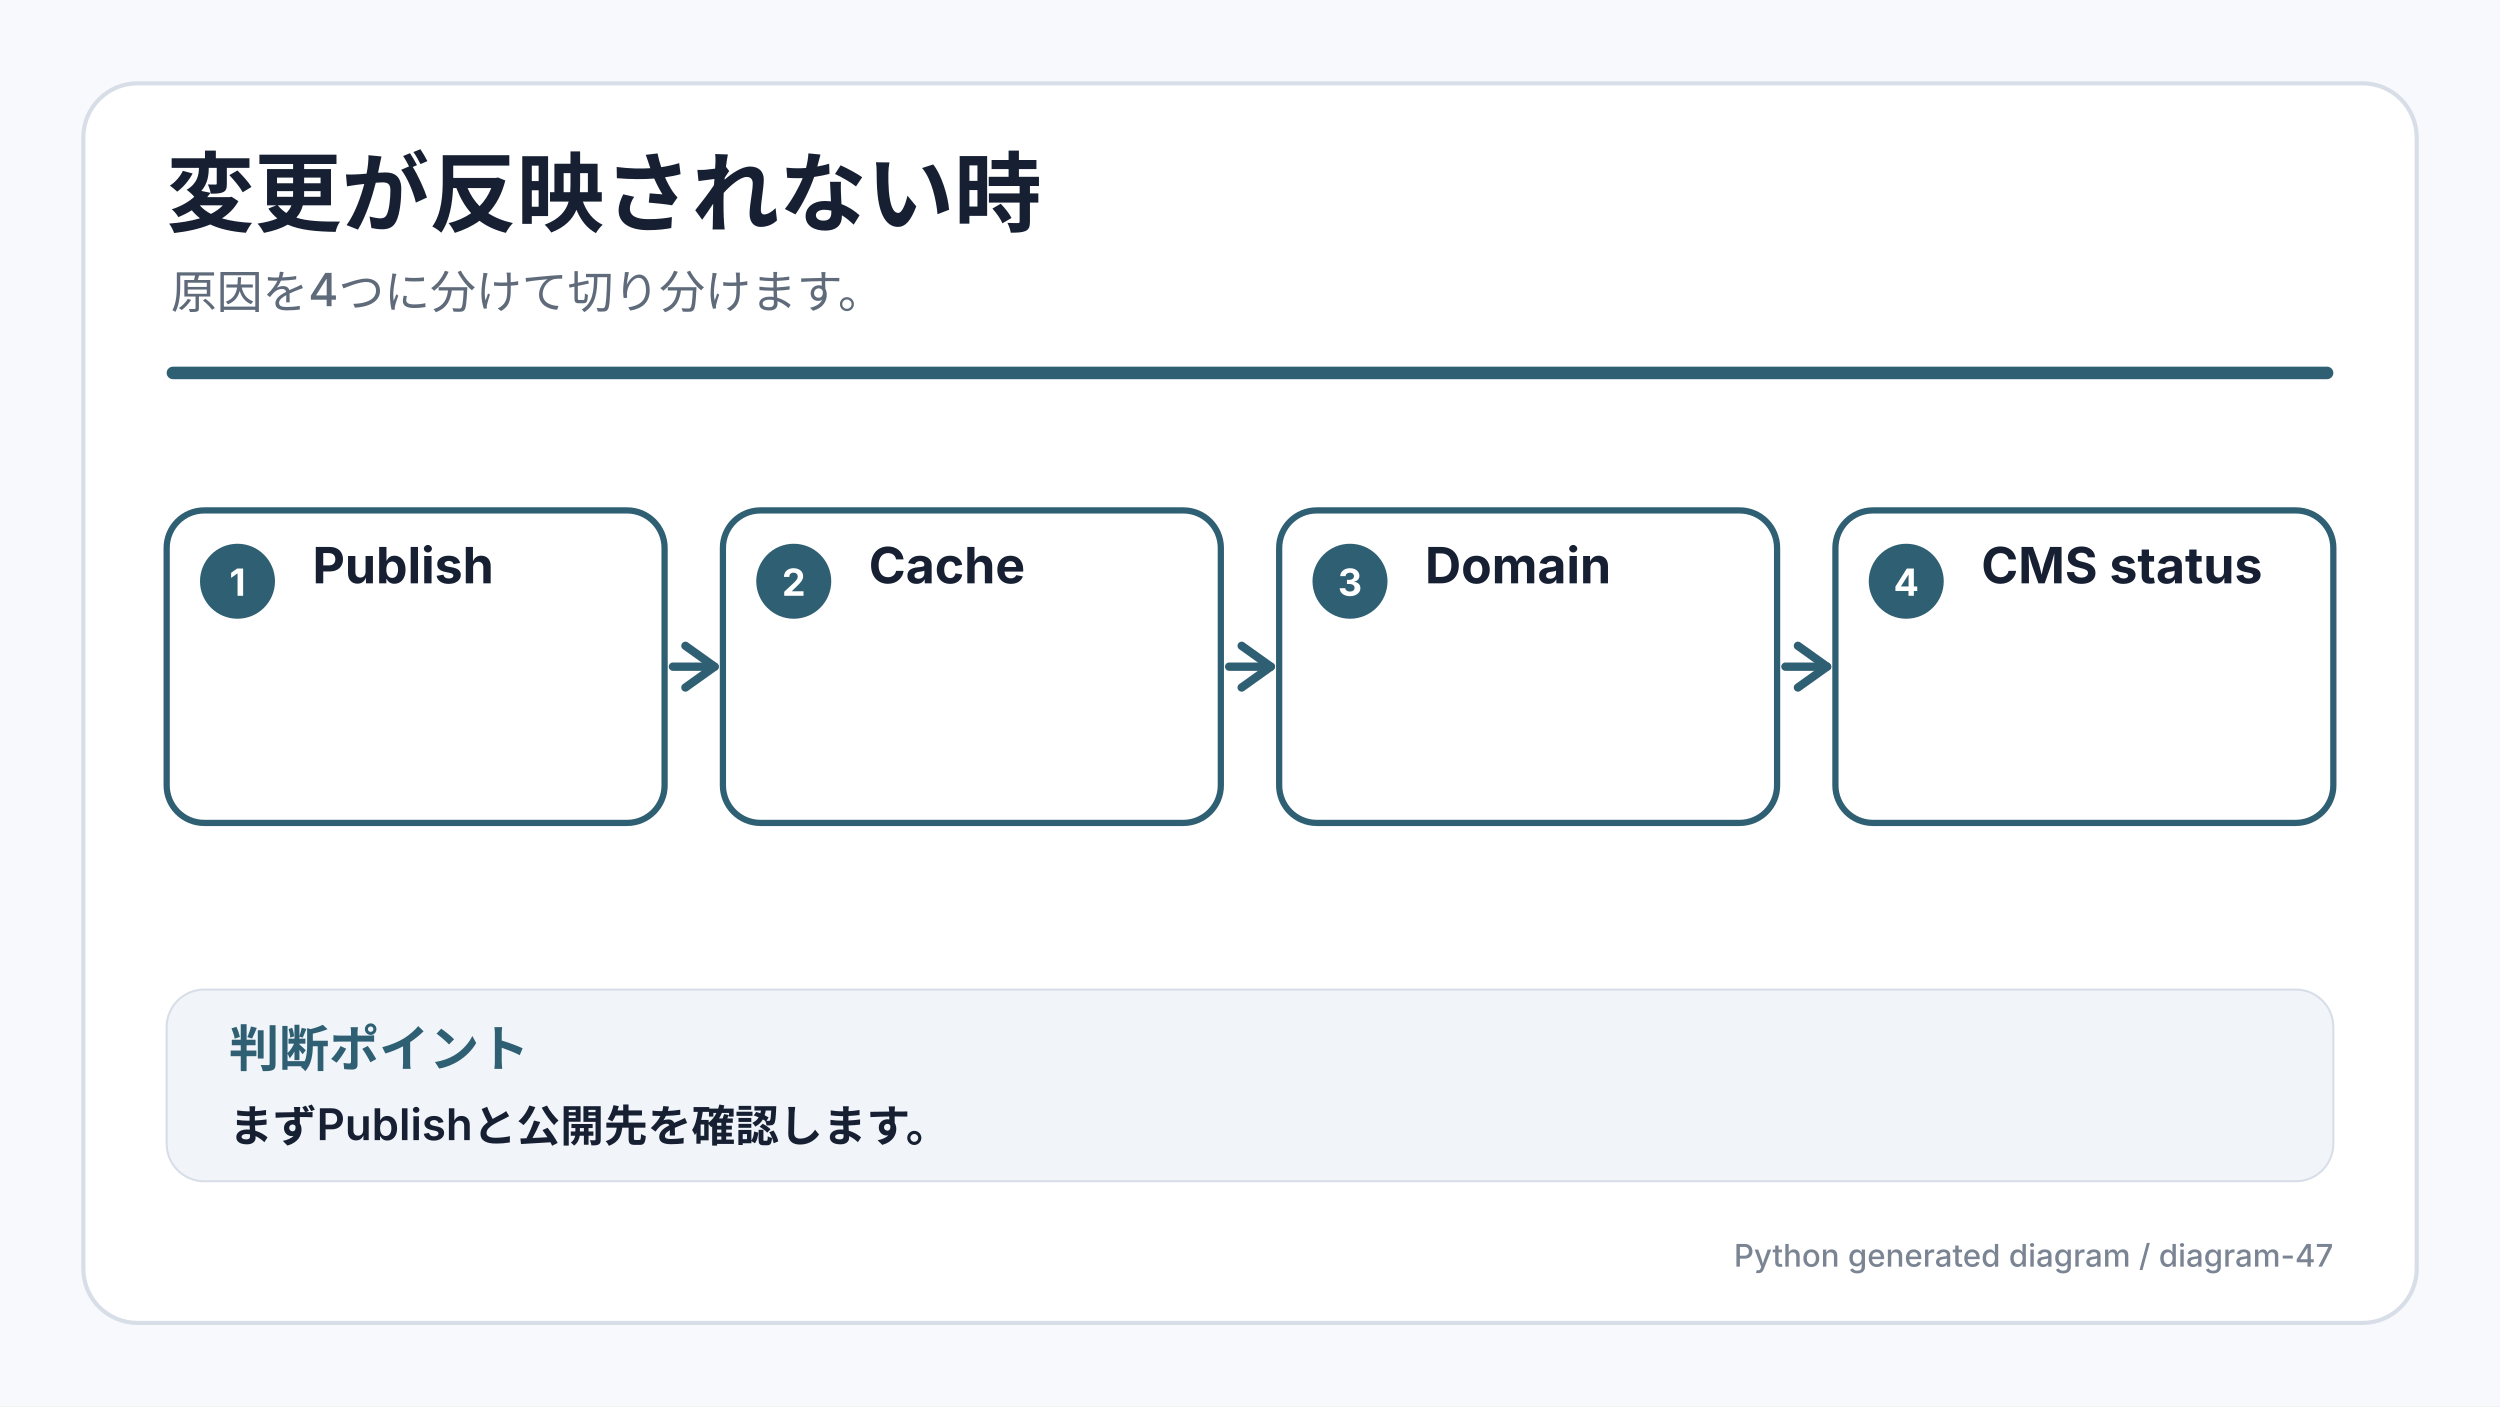
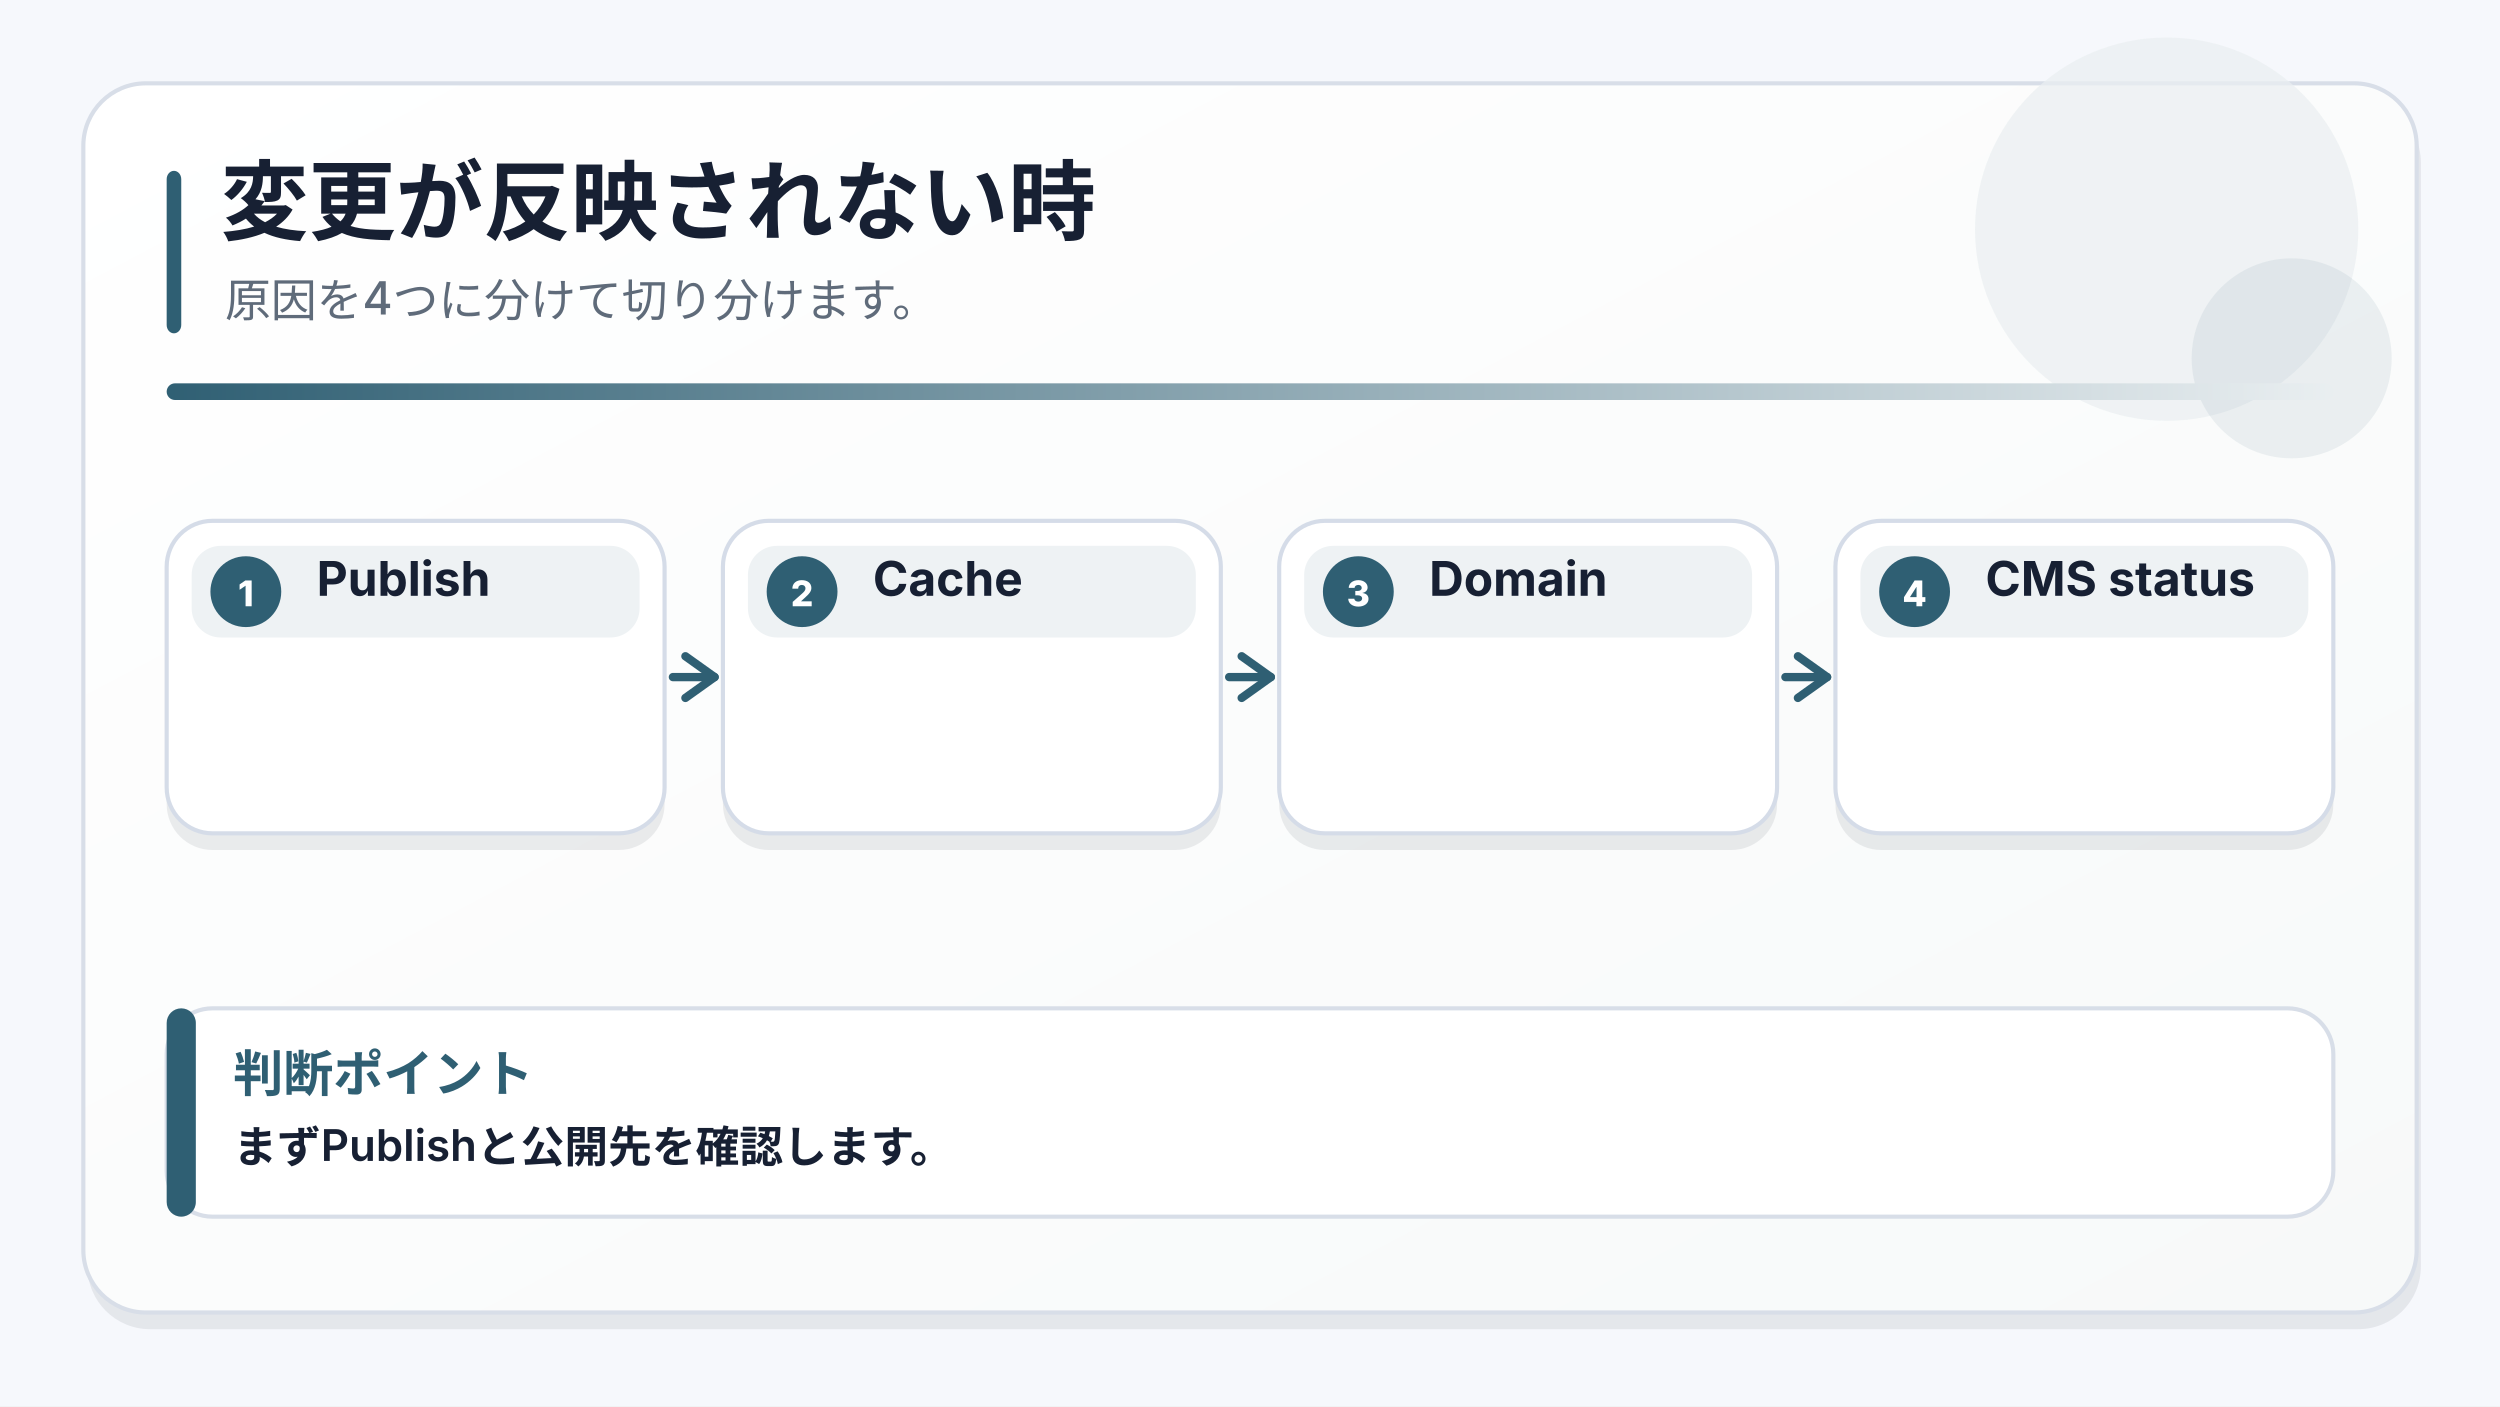
<svg xmlns="http://www.w3.org/2000/svg" width="1200" height="675" viewBox="0 0 1200 675" role="img">
-   <rect width="1200" height="675" fill="#F7F9FC" />
-   <rect x="40" y="40" width="1120" height="595" rx="26" fill="#ffffff" stroke="#D8DEE8" stroke-width="2" />
-   <text x="80" y="108" font-family="-apple-system, BlinkMacSystemFont, Segoe UI, sans-serif" font-size="42" font-weight="800" fill="#172033" text-anchor="start">変更が反映されない時</text>
-   <text x="82" y="148" font-family="-apple-system, BlinkMacSystemFont, Segoe UI, sans-serif" font-size="22" font-weight="500" fill="#5F6B7A" text-anchor="start">原因を4つに分けて切り分けます。</text>
-   <rect x="80" y="176" width="1040" height="6" rx="3" fill="#2F5F73" />
-   <rect x="80" y="245" width="239" height="150" rx="18" fill="#ffffff" stroke="#2F5F73" stroke-width="3" />
-   <circle cx="114" cy="279" r="18" fill="#2F5F73" />
-   <text x="114" y="286" font-family="-apple-system, BlinkMacSystemFont, Segoe UI, sans-serif" font-size="18" font-weight="700" fill="#ffffff" text-anchor="middle">1</text>
-   <text x="150" y="280" font-family="-apple-system, BlinkMacSystemFont, Segoe UI, sans-serif" font-size="24" font-weight="700" fill="#172033" text-anchor="start">Publish</text>
-   <line x1="323" y1="320" x2="343" y2="320" stroke="#2F5F73" stroke-width="4" stroke-linecap="round" />
-   <path d="M 329 310 L 343 320 L 329 330" fill="none" stroke="#2F5F73" stroke-width="4" stroke-linecap="round" stroke-linejoin="round" />
-   <rect x="347" y="245" width="239" height="150" rx="18" fill="#ffffff" stroke="#2F5F73" stroke-width="3" />
-   <circle cx="381" cy="279" r="18" fill="#2F5F73" />
-   <text x="381" y="286" font-family="-apple-system, BlinkMacSystemFont, Segoe UI, sans-serif" font-size="18" font-weight="700" fill="#ffffff" text-anchor="middle">2</text>
-   <text x="417" y="280" font-family="-apple-system, BlinkMacSystemFont, Segoe UI, sans-serif" font-size="24" font-weight="700" fill="#172033" text-anchor="start">Cache</text>
-   <line x1="590" y1="320" x2="610" y2="320" stroke="#2F5F73" stroke-width="4" stroke-linecap="round" />
-   <path d="M 596 310 L 610 320 L 596 330" fill="none" stroke="#2F5F73" stroke-width="4" stroke-linecap="round" stroke-linejoin="round" />
-   <rect x="614" y="245" width="239" height="150" rx="18" fill="#ffffff" stroke="#2F5F73" stroke-width="3" />
-   <circle cx="648" cy="279" r="18" fill="#2F5F73" />
-   <text x="648" y="286" font-family="-apple-system, BlinkMacSystemFont, Segoe UI, sans-serif" font-size="18" font-weight="700" fill="#ffffff" text-anchor="middle">3</text>
-   <text x="684" y="280" font-family="-apple-system, BlinkMacSystemFont, Segoe UI, sans-serif" font-size="24" font-weight="700" fill="#172033" text-anchor="start">Domain</text>
-   <line x1="857" y1="320" x2="877" y2="320" stroke="#2F5F73" stroke-width="4" stroke-linecap="round" />
-   <path d="M 863 310 L 877 320 L 863 330" fill="none" stroke="#2F5F73" stroke-width="4" stroke-linecap="round" stroke-linejoin="round" />
-   <rect x="881" y="245" width="239" height="150" rx="18" fill="#ffffff" stroke="#2F5F73" stroke-width="3" />
-   <circle cx="915" cy="279" r="18" fill="#2F5F73" />
-   <text x="915" y="286" font-family="-apple-system, BlinkMacSystemFont, Segoe UI, sans-serif" font-size="18" font-weight="700" fill="#ffffff" text-anchor="middle">4</text>
-   <text x="951" y="280" font-family="-apple-system, BlinkMacSystemFont, Segoe UI, sans-serif" font-size="24" font-weight="700" fill="#172033" text-anchor="start">CMS status</text>
-   <rect x="80" y="475" width="1040" height="92" rx="18" fill="#F1F5F9" stroke="#D8DEE8" />
-   <text x="110" y="512" font-family="-apple-system, BlinkMacSystemFont, Segoe UI, sans-serif" font-size="24" font-weight="800" fill="#2F5F73" text-anchor="start">判断ポイント</text>
-   <text x="110" y="548" font-family="-apple-system, BlinkMacSystemFont, Segoe UI, sans-serif" font-size="21" font-weight="600" fill="#172033" text-anchor="start">まずPublishと公開先を確認します。</text>
-   <text x="1120" y="608" font-family="-apple-system, BlinkMacSystemFont, Segoe UI, sans-serif" font-size="15" font-weight="500" fill="#7A8493" text-anchor="end">Python generated diagram / diagram-47</text>
+   <defs>
+     <linearGradient id="bg" x1="0" y1="0" x2="1" y2="1">
+       <stop offset="0%" stop-color="#FFFFFF" />
+       <stop offset="100%" stop-color="#F7F9F9" />
+     </linearGradient>
+     <linearGradient id="bar" x1="0" y1="0" x2="1" y2="0">
+       <stop offset="0%" stop-color="#2F5F73" />
+       <stop offset="100%" stop-color="#EAEFF1" />
+     </linearGradient>
+   </defs>
+   <rect width="1200" height="675" fill="#F6F8FC" />
+   <rect x="42" y="48" width="1120" height="590" rx="30" fill="#0F172A" opacity="0.08" />
+   <rect x="40" y="40" width="1120" height="590" rx="30" fill="url(#bg)" stroke="#D8DEE8" stroke-width="2" />
+   <circle cx="1040" cy="110" r="92" fill="#EAEFF1" opacity="0.72" />
+   <circle cx="1100" cy="172" r="48" fill="#2F5F73" opacity="0.08" />
+   <rect x="80" y="82" width="7" height="78" rx="4" fill="#2F5F73" />
+   <text x="106" y="112" font-family="-apple-system, BlinkMacSystemFont, Segoe UI, sans-serif" font-size="42" font-weight="800" fill="#172033" text-anchor="start">変更が反映されない時</text>
+   <text x="108" y="152" font-family="-apple-system, BlinkMacSystemFont, Segoe UI, sans-serif" font-size="22" font-weight="500" fill="#5F6B7A" text-anchor="start">原因を4つに分けて切り分けます。</text>
+   <rect x="80" y="184" width="1040" height="8" rx="4" fill="url(#bar)" />
+   <rect x="80" y="258" width="239" height="150" rx="22" fill="#0F172A" opacity="0.08" />
+   <rect x="80" y="250" width="239" height="150" rx="22" fill="#ffffff" stroke="#D5DCE8" stroke-width="2" />
+   <rect x="92" y="262" width="215" height="44" rx="14" fill="#EEF2F4" />
+   <circle cx="118" cy="284" r="17" fill="#2F5F73" />
+   <text x="118" y="291" font-family="-apple-system, BlinkMacSystemFont, Segoe UI, sans-serif" font-size="17" font-weight="800" fill="#ffffff" text-anchor="middle">1</text>
+   <text x="152" y="286" font-family="-apple-system, BlinkMacSystemFont, Segoe UI, sans-serif" font-size="23" font-weight="750" fill="#172033" text-anchor="start">Publish</text>
+   <line x1="323" y1="325" x2="343" y2="325" stroke="#2F5F73" stroke-width="4" stroke-linecap="round" />
+   <path d="M 329 315 L 343 325 L 329 335" fill="none" stroke="#2F5F73" stroke-width="4" stroke-linecap="round" stroke-linejoin="round" />
+   <rect x="347" y="258" width="239" height="150" rx="22" fill="#0F172A" opacity="0.08" />
+   <rect x="347" y="250" width="239" height="150" rx="22" fill="#ffffff" stroke="#D5DCE8" stroke-width="2" />
+   <rect x="359" y="262" width="215" height="44" rx="14" fill="#EEF2F4" />
+   <circle cx="385" cy="284" r="17" fill="#2F5F73" />
+   <text x="385" y="291" font-family="-apple-system, BlinkMacSystemFont, Segoe UI, sans-serif" font-size="17" font-weight="800" fill="#ffffff" text-anchor="middle">2</text>
+   <text x="419" y="286" font-family="-apple-system, BlinkMacSystemFont, Segoe UI, sans-serif" font-size="23" font-weight="750" fill="#172033" text-anchor="start">Cache</text>
+   <line x1="590" y1="325" x2="610" y2="325" stroke="#2F5F73" stroke-width="4" stroke-linecap="round" />
+   <path d="M 596 315 L 610 325 L 596 335" fill="none" stroke="#2F5F73" stroke-width="4" stroke-linecap="round" stroke-linejoin="round" />
+   <rect x="614" y="258" width="239" height="150" rx="22" fill="#0F172A" opacity="0.08" />
+   <rect x="614" y="250" width="239" height="150" rx="22" fill="#ffffff" stroke="#D5DCE8" stroke-width="2" />
+   <rect x="626" y="262" width="215" height="44" rx="14" fill="#EEF2F4" />
+   <circle cx="652" cy="284" r="17" fill="#2F5F73" />
+   <text x="652" y="291" font-family="-apple-system, BlinkMacSystemFont, Segoe UI, sans-serif" font-size="17" font-weight="800" fill="#ffffff" text-anchor="middle">3</text>
+   <text x="686" y="286" font-family="-apple-system, BlinkMacSystemFont, Segoe UI, sans-serif" font-size="23" font-weight="750" fill="#172033" text-anchor="start">Domain</text>
+   <line x1="857" y1="325" x2="877" y2="325" stroke="#2F5F73" stroke-width="4" stroke-linecap="round" />
+   <path d="M 863 315 L 877 325 L 863 335" fill="none" stroke="#2F5F73" stroke-width="4" stroke-linecap="round" stroke-linejoin="round" />
+   <rect x="881" y="258" width="239" height="150" rx="22" fill="#0F172A" opacity="0.08" />
+   <rect x="881" y="250" width="239" height="150" rx="22" fill="#ffffff" stroke="#D5DCE8" stroke-width="2" />
+   <rect x="893" y="262" width="215" height="44" rx="14" fill="#EEF2F4" />
+   <circle cx="919" cy="284" r="17" fill="#2F5F73" />
+   <text x="919" y="291" font-family="-apple-system, BlinkMacSystemFont, Segoe UI, sans-serif" font-size="17" font-weight="800" fill="#ffffff" text-anchor="middle">4</text>
+   <text x="953" y="286" font-family="-apple-system, BlinkMacSystemFont, Segoe UI, sans-serif" font-size="23" font-weight="750" fill="#172033" text-anchor="start">CMS status</text>
+   <rect x="80" y="484" width="1040" height="100" rx="22" fill="#FFFFFF" stroke="#D8DEE8" stroke-width="2" />
+   <rect x="80" y="484" width="14" height="100" rx="7" fill="#2F5F73" />
+   <text x="112" y="524" font-family="-apple-system, BlinkMacSystemFont, Segoe UI, sans-serif" font-size="24" font-weight="800" fill="#2F5F73" text-anchor="start">判断ポイント</text>
+   <text x="112" y="558" font-family="-apple-system, BlinkMacSystemFont, Segoe UI, sans-serif" font-size="21" font-weight="600" fill="#172033" text-anchor="start">まずPublishと公開先を確認します。</text>
</svg>
